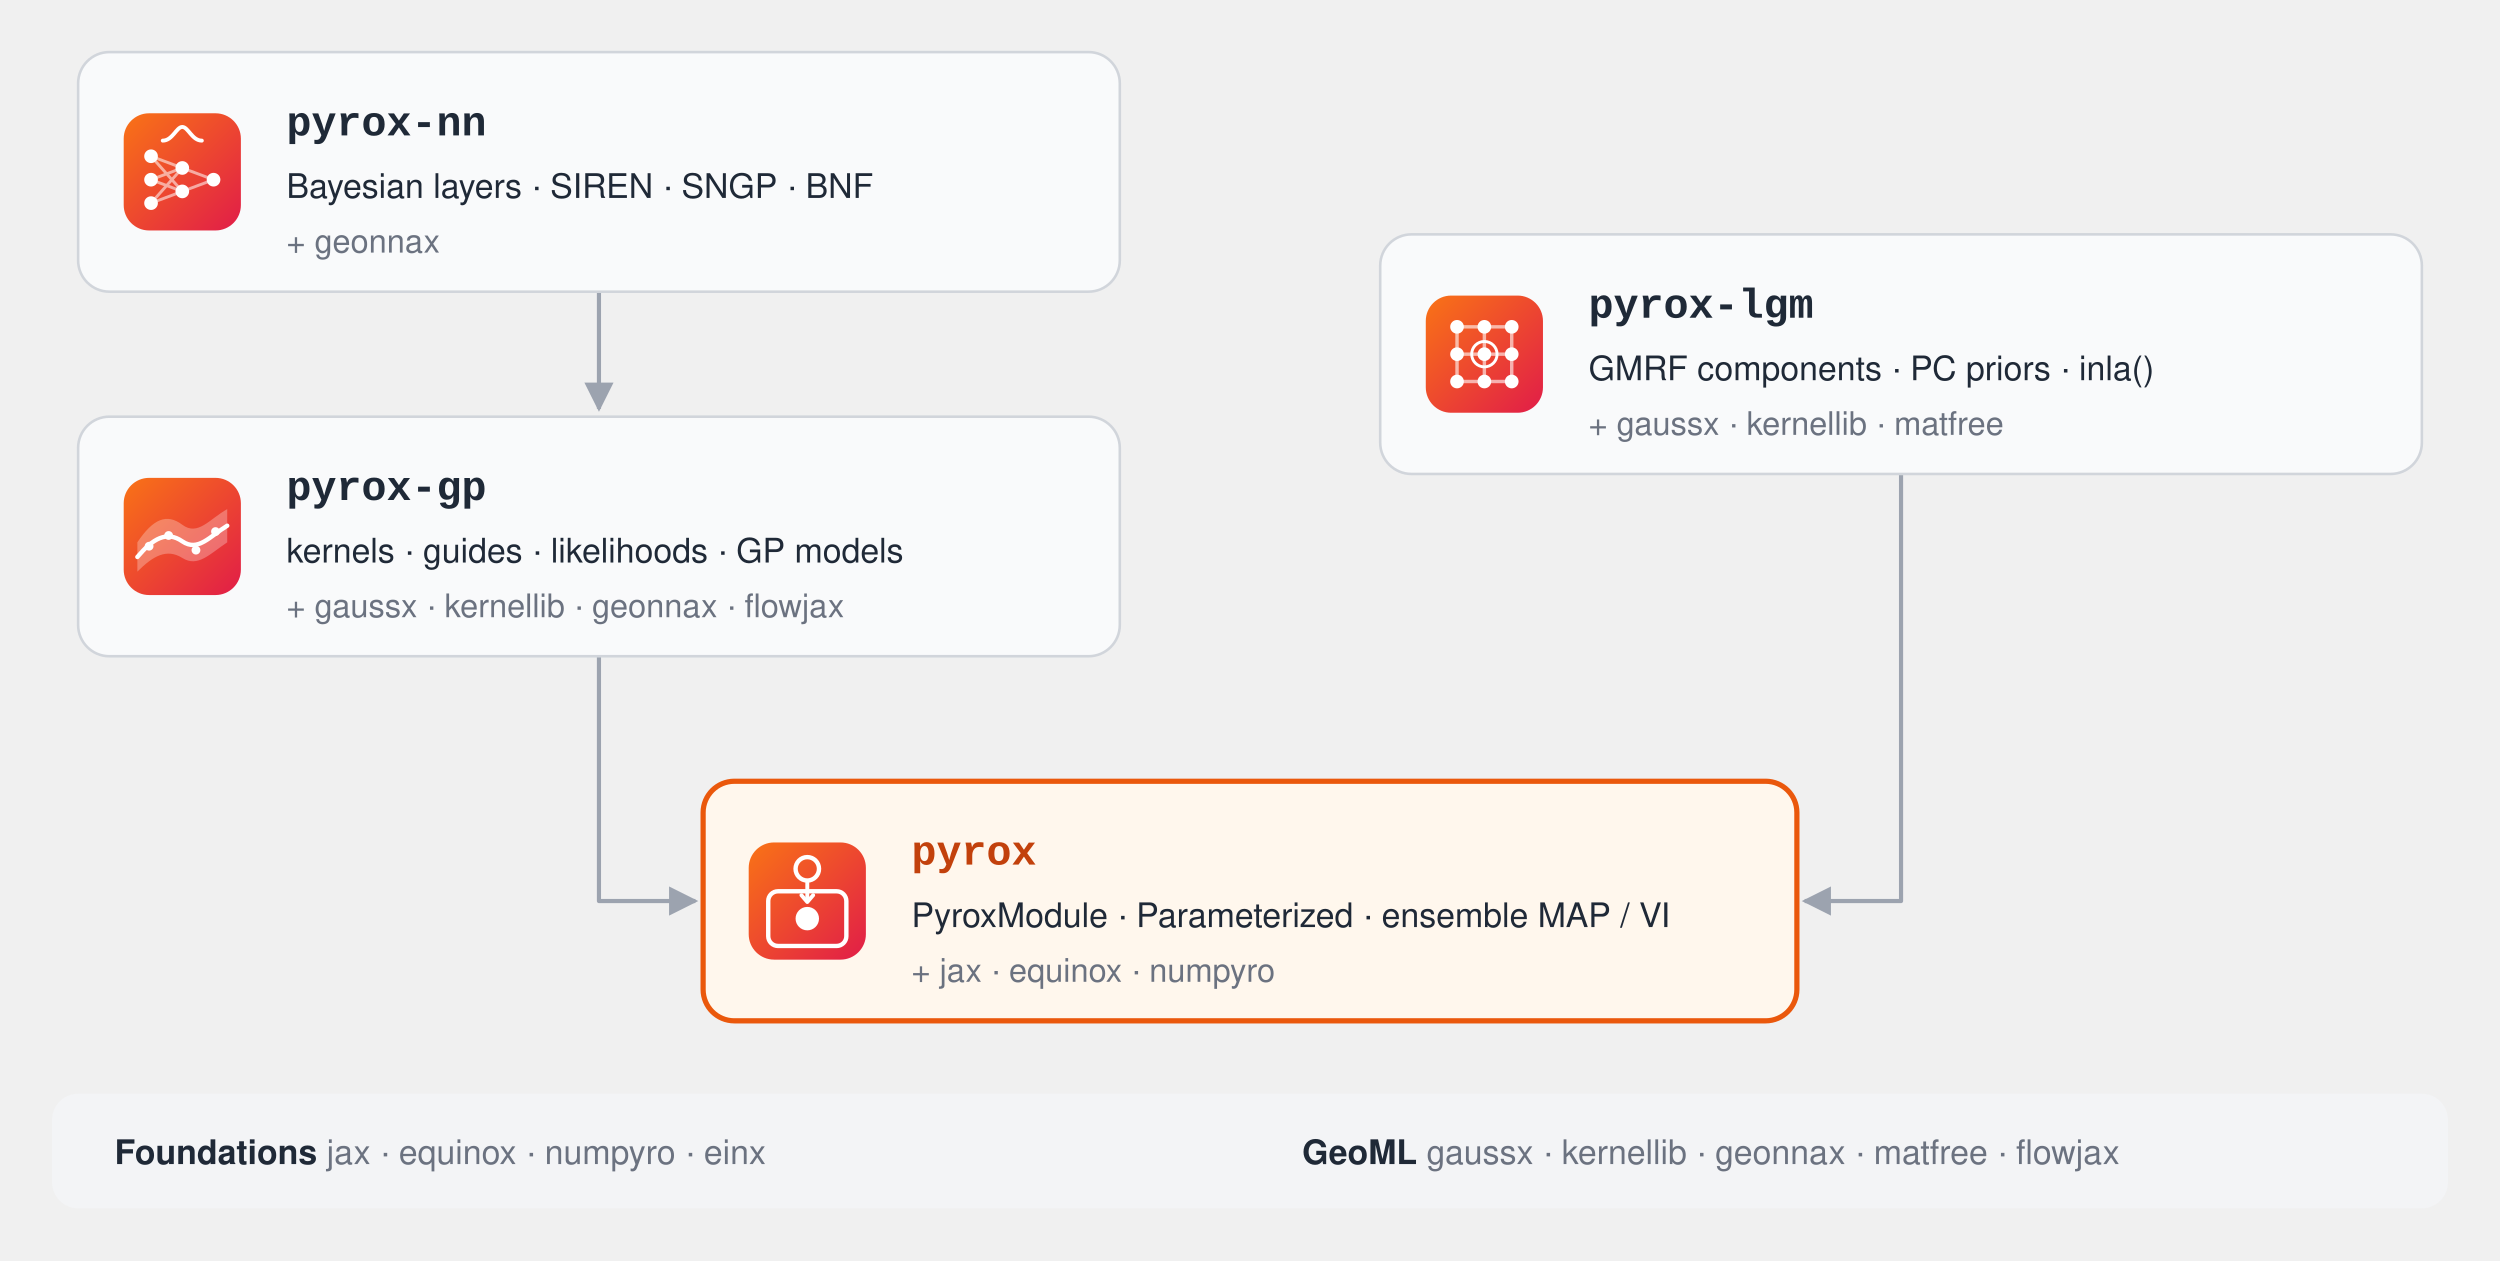
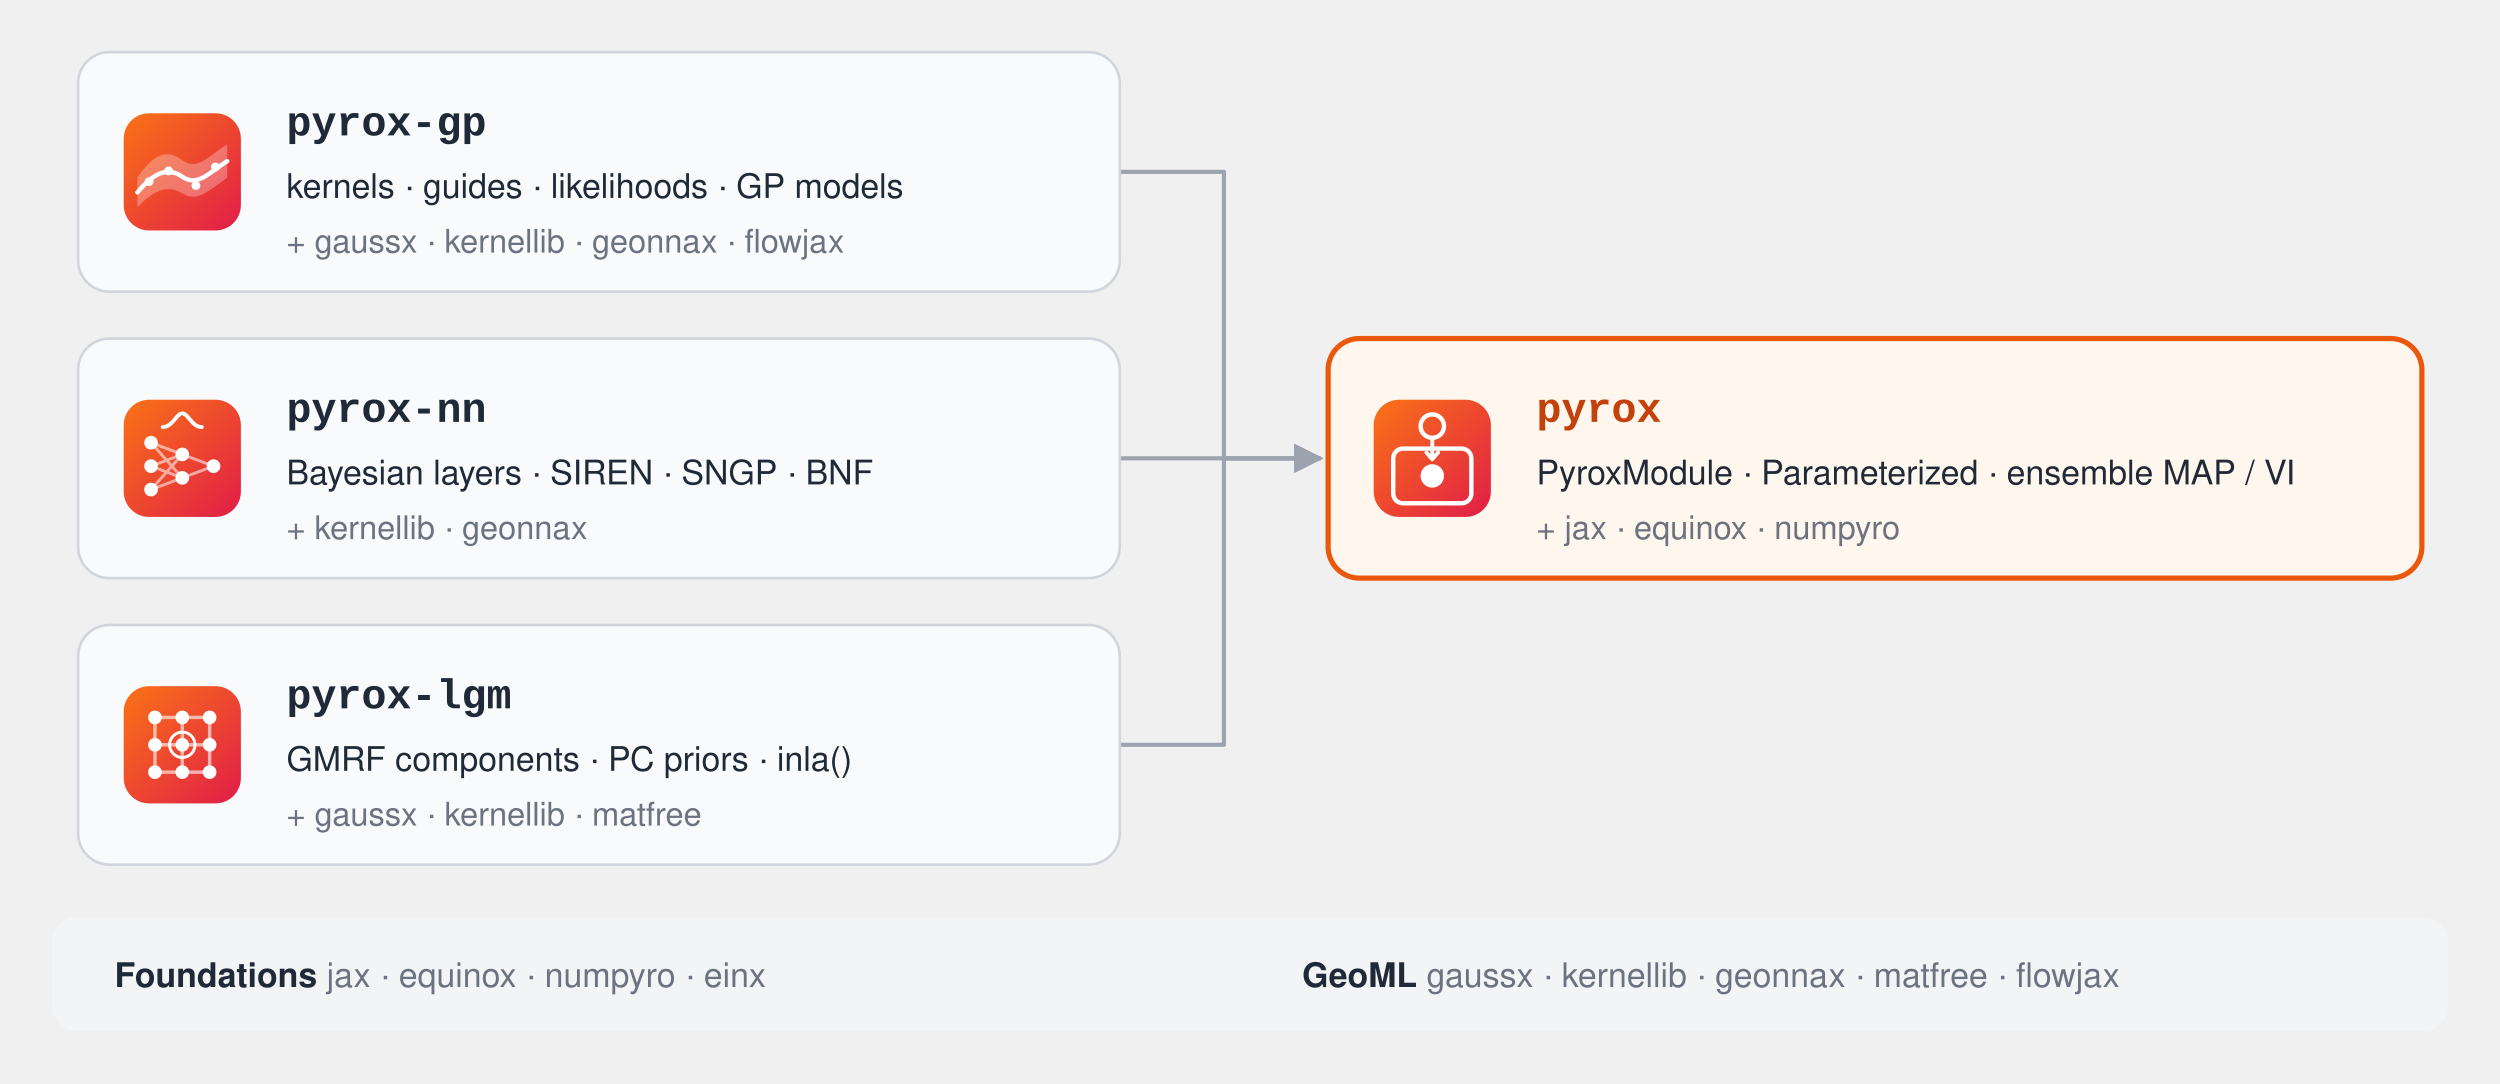
- <svg xmlns="http://www.w3.org/2000/svg" width="960" height="484" viewBox="0 0 960 484" role="img" aria-label="pyrox-nn builds on pyrox-gp, which builds on pyrox; pyrox-lgm builds on pyrox directly. All sit on JAX, Equinox and NumPyro and on the GeoML packages gaussx, kernellib and geonnax.">
+ <svg xmlns="http://www.w3.org/2000/svg" width="960" height="416" viewBox="0 0 960 416" role="img" aria-label="pyrox-gp, pyrox-nn and pyrox-lgm are siblings that each build on pyrox directly. All sit on JAX, Equinox and NumPyro and on the GeoML packages gaussx, kernellib and geonnax.">
  <defs>
    <marker id="layers-light-head" viewBox="0 0 10 10" refX="9" refY="5" markerWidth="7" markerHeight="7" orient="auto-start-reverse">
      <path d="M0 0 L10 5 L0 10 z" fill="#9CA3AF" />
    </marker>
  </defs>
-   <path d="M230 112 L230 157" fill="none" stroke="#9CA3AF" stroke-width="1.6" stroke-linejoin="round" marker-end="url(#layers-light-head)" />
-   <path d="M230 252 L230 346 L267 346" fill="none" stroke="#9CA3AF" stroke-width="1.6" stroke-linejoin="round" marker-end="url(#layers-light-head)" />
-   <path d="M730 182 L730 346 L693 346" fill="none" stroke="#9CA3AF" stroke-width="1.6" stroke-linejoin="round" marker-end="url(#layers-light-head)" />
+   <path d="M430 66 L470 66 L470 176 L507 176" fill="none" stroke="#9CA3AF" stroke-width="1.6" stroke-linejoin="round" marker-end="url(#layers-light-head)" />
+   <path d="M430 176 L507 176" fill="none" stroke="#9CA3AF" stroke-width="1.6" stroke-linejoin="round" marker-end="url(#layers-light-head)" />
+   <path d="M430 286 L470 286 L470 176 L507 176" fill="none" stroke="#9CA3AF" stroke-width="1.6" stroke-linejoin="round" marker-end="url(#layers-light-head)" />
  <rect x="30" y="20" width="400" height="92" rx="12" fill="#F9FAFB" stroke="#D1D5DB" stroke-width="1" />
+   <defs>
+     <linearGradient id="layers-light-pyrox-gp" x1="0" y1="0" x2="1" y2="1">
+       <stop offset="0" stop-color="#F97316" />
+       <stop offset="1" stop-color="#E11D48" />
+     </linearGradient>
+   </defs>
+   <g transform="translate(46 42) scale(0.375)">
+     <rect x="4" y="4" width="120" height="120" rx="26" fill="url(#layers-light-pyrox-gp)" />
+     <path d="M18 70 C34 46 48 40 64 52 C80 64 92 46 110 36 L110 70 C92 82 80 96 64 86 C48 76 34 84 18 100 Z" fill="#FFFFFF" fill-opacity="0.28" />
+     <path d="M18 85 C34 66 48 58 64 69 C80 80 92 64 110 53" fill="none" stroke="#FFFFFF" stroke-width="4.5" stroke-linecap="round" />
+     <circle cx="30" cy="74" r="4.5" fill="#FFFFFF" />
+     <circle cx="50" cy="63" r="4.5" fill="#FFFFFF" />
+     <circle cx="78" cy="78" r="4.5" fill="#FFFFFF" />
+     <circle cx="98" cy="59" r="4.5" fill="#FFFFFF" />
+   </g>
+   <text x="110" y="52" text-anchor="start" font-family="ui-monospace, SFMono-Regular, Menlo, Consolas, 'Liberation Mono', monospace" font-size="16" font-weight="700" fill="#1F2937" xml:space="preserve">pyrox-gp</text>
+   <text x="110" y="76" text-anchor="start" font-family="ui-sans-serif, -apple-system, 'Segoe UI', Helvetica, Arial, sans-serif" font-size="13" font-weight="400" fill="#1F2937" xml:space="preserve">kernels · guides · likelihoods · GP models</text>
+   <text x="110" y="97" text-anchor="start" font-family="ui-sans-serif, -apple-system, 'Segoe UI', Helvetica, Arial, sans-serif" font-size="12.5" font-weight="400" fill="#6B7280" xml:space="preserve">+ gaussx · kernellib · geonnax · flowjax</text>
+   <rect x="30" y="130" width="400" height="92" rx="12" fill="#F9FAFB" stroke="#D1D5DB" stroke-width="1" />
  <defs>
    <linearGradient id="layers-light-pyrox-nn" x1="0" y1="0" x2="1" y2="1">
      <stop offset="0" stop-color="#F97316" />
      <stop offset="1" stop-color="#E11D48" />
    </linearGradient>
  </defs>
-   <g transform="translate(46 42) scale(0.375)">
+   <g transform="translate(46 152) scale(0.375)">
    <rect x="4" y="4" width="120" height="120" rx="26" fill="url(#layers-light-pyrox-nn)" />
    <path d="M44 32 C54 32 58 18 64 18 C70 18 74 32 84 32" fill="none" stroke="#FFFFFF" stroke-width="4" stroke-linecap="round" />
    <path d="M32 48 L64 60 M32 48 L64 84 M32 72 L64 60 M32 72 L64 84 M32 96 L64 60 M32 96 L64 84 M64 60 L96 72 M64 84 L96 72" stroke="#FFFFFF" stroke-opacity="0.55" stroke-width="3" stroke-linecap="round" />
    <circle cx="32" cy="48" r="7" fill="#FFFFFF" />
    <circle cx="32" cy="72" r="7" fill="#FFFFFF" />
    <circle cx="32" cy="96" r="7" fill="#FFFFFF" />
    <circle cx="64" cy="60" r="7" fill="#FFFFFF" />
    <circle cx="64" cy="84" r="7" fill="#FFFFFF" />
    <circle cx="96" cy="72" r="7" fill="#FFFFFF" />
  </g>
-   <text x="110" y="52" text-anchor="start" font-family="ui-monospace, SFMono-Regular, Menlo, Consolas, 'Liberation Mono', monospace" font-size="16" font-weight="700" fill="#1F2937" xml:space="preserve">pyrox-nn</text>
-   <text x="110" y="76" text-anchor="start" font-family="ui-sans-serif, -apple-system, 'Segoe UI', Helvetica, Arial, sans-serif" font-size="13" font-weight="400" fill="#1F2937" xml:space="preserve">Bayesian layers · SIREN · SNGP · BNF</text>
-   <text x="110" y="97" text-anchor="start" font-family="ui-sans-serif, -apple-system, 'Segoe UI', Helvetica, Arial, sans-serif" font-size="12.5" font-weight="400" fill="#6B7280" xml:space="preserve">+ geonnax</text>
-   <rect x="30" y="160" width="400" height="92" rx="12" fill="#F9FAFB" stroke="#D1D5DB" stroke-width="1" />
-   <defs>
-     <linearGradient id="layers-light-pyrox-gp" x1="0" y1="0" x2="1" y2="1">
-       <stop offset="0" stop-color="#F97316" />
-       <stop offset="1" stop-color="#E11D48" />
-     </linearGradient>
-   </defs>
-   <g transform="translate(46 182) scale(0.375)">
-     <rect x="4" y="4" width="120" height="120" rx="26" fill="url(#layers-light-pyrox-gp)" />
-     <path d="M18 70 C34 46 48 40 64 52 C80 64 92 46 110 36 L110 70 C92 82 80 96 64 86 C48 76 34 84 18 100 Z" fill="#FFFFFF" fill-opacity="0.28" />
-     <path d="M18 85 C34 66 48 58 64 69 C80 80 92 64 110 53" fill="none" stroke="#FFFFFF" stroke-width="4.5" stroke-linecap="round" />
-     <circle cx="30" cy="74" r="4.5" fill="#FFFFFF" />
-     <circle cx="50" cy="63" r="4.5" fill="#FFFFFF" />
-     <circle cx="78" cy="78" r="4.5" fill="#FFFFFF" />
-     <circle cx="98" cy="59" r="4.5" fill="#FFFFFF" />
-   </g>
-   <text x="110" y="192" text-anchor="start" font-family="ui-monospace, SFMono-Regular, Menlo, Consolas, 'Liberation Mono', monospace" font-size="16" font-weight="700" fill="#1F2937" xml:space="preserve">pyrox-gp</text>
-   <text x="110" y="216" text-anchor="start" font-family="ui-sans-serif, -apple-system, 'Segoe UI', Helvetica, Arial, sans-serif" font-size="13" font-weight="400" fill="#1F2937" xml:space="preserve">kernels · guides · likelihoods · GP models</text>
-   <text x="110" y="237" text-anchor="start" font-family="ui-sans-serif, -apple-system, 'Segoe UI', Helvetica, Arial, sans-serif" font-size="12.5" font-weight="400" fill="#6B7280" xml:space="preserve">+ gaussx · kernellib · geonnax · flowjax</text>
-   <rect x="530" y="90" width="400" height="92" rx="12" fill="#F9FAFB" stroke="#D1D5DB" stroke-width="1" />
+   <text x="110" y="162" text-anchor="start" font-family="ui-monospace, SFMono-Regular, Menlo, Consolas, 'Liberation Mono', monospace" font-size="16" font-weight="700" fill="#1F2937" xml:space="preserve">pyrox-nn</text>
+   <text x="110" y="186" text-anchor="start" font-family="ui-sans-serif, -apple-system, 'Segoe UI', Helvetica, Arial, sans-serif" font-size="13" font-weight="400" fill="#1F2937" xml:space="preserve">Bayesian layers · SIREN · SNGP · BNF</text>
+   <text x="110" y="207" text-anchor="start" font-family="ui-sans-serif, -apple-system, 'Segoe UI', Helvetica, Arial, sans-serif" font-size="12.5" font-weight="400" fill="#6B7280" xml:space="preserve">+ kernellib · geonnax</text>
+   <rect x="30" y="240" width="400" height="92" rx="12" fill="#F9FAFB" stroke="#D1D5DB" stroke-width="1" />
  <defs>
    <linearGradient id="layers-light-pyrox-lgm" x1="0" y1="0" x2="1" y2="1">
      <stop offset="0" stop-color="#F97316" />
      <stop offset="1" stop-color="#E11D48" />
    </linearGradient>
  </defs>
-   <g transform="translate(546 112) scale(0.375)">
+   <g transform="translate(46 262) scale(0.375)">
    <rect x="4" y="4" width="120" height="120" rx="26" fill="url(#layers-light-pyrox-lgm)" />
    <path d="M36 36 L92 36 M36 64 L92 64 M36 92 L92 92 M36 36 L36 92 M64 36 L64 92 M92 36 L92 92" stroke="#FFFFFF" stroke-opacity="0.6" stroke-width="3.5" stroke-linecap="round" />
    <circle cx="36" cy="36" r="7" fill="#FFFFFF" />
    <circle cx="64" cy="36" r="7" fill="#FFFFFF" />
    <circle cx="92" cy="36" r="7" fill="#FFFFFF" />
    <circle cx="36" cy="64" r="7" fill="#FFFFFF" />
    <circle cx="92" cy="64" r="7" fill="#FFFFFF" />
    <circle cx="36" cy="92" r="7" fill="#FFFFFF" />
    <circle cx="64" cy="92" r="7" fill="#FFFFFF" />
    <circle cx="92" cy="92" r="7" fill="#FFFFFF" />
    <circle cx="64" cy="64" r="13" fill="none" stroke="#FFFFFF" stroke-width="3" />
    <circle cx="64" cy="64" r="7" fill="#FFFFFF" />
  </g>
-   <text x="610" y="122" text-anchor="start" font-family="ui-monospace, SFMono-Regular, Menlo, Consolas, 'Liberation Mono', monospace" font-size="16" font-weight="700" fill="#1F2937" xml:space="preserve">pyrox-lgm</text>
-   <text x="610" y="146" text-anchor="start" font-family="ui-sans-serif, -apple-system, 'Segoe UI', Helvetica, Arial, sans-serif" font-size="13" font-weight="400" fill="#1F2937" xml:space="preserve">GMRF components · PC priors · inla()</text>
-   <text x="610" y="167" text-anchor="start" font-family="ui-sans-serif, -apple-system, 'Segoe UI', Helvetica, Arial, sans-serif" font-size="12.5" font-weight="400" fill="#6B7280" xml:space="preserve">+ gaussx · kernellib · matfree</text>
-   <rect x="270" y="300" width="420" height="92" rx="12" fill="#FFF7ED" stroke="#EA580C" stroke-width="2" />
+   <text x="110" y="272" text-anchor="start" font-family="ui-monospace, SFMono-Regular, Menlo, Consolas, 'Liberation Mono', monospace" font-size="16" font-weight="700" fill="#1F2937" xml:space="preserve">pyrox-lgm</text>
+   <text x="110" y="296" text-anchor="start" font-family="ui-sans-serif, -apple-system, 'Segoe UI', Helvetica, Arial, sans-serif" font-size="13" font-weight="400" fill="#1F2937" xml:space="preserve">GMRF components · PC priors · inla()</text>
+   <text x="110" y="317" text-anchor="start" font-family="ui-sans-serif, -apple-system, 'Segoe UI', Helvetica, Arial, sans-serif" font-size="12.5" font-weight="400" fill="#6B7280" xml:space="preserve">+ gaussx · kernellib · matfree</text>
+   <rect x="510" y="130" width="420" height="92" rx="12" fill="#FFF7ED" stroke="#EA580C" stroke-width="2" />
  <defs>
    <linearGradient id="layers-light-pyrox" x1="0" y1="0" x2="1" y2="1">
      <stop offset="0" stop-color="#F97316" />
      <stop offset="1" stop-color="#E11D48" />
    </linearGradient>
  </defs>
-   <g transform="translate(286 322) scale(0.375)">
+   <g transform="translate(526 152) scale(0.375)">
    <rect x="4" y="4" width="120" height="120" rx="26" fill="url(#layers-light-pyrox)" />
    <rect x="24" y="54" width="80" height="56" rx="10" fill="none" stroke="#FFFFFF" stroke-width="4.5" />
    <circle cx="64" cy="31" r="12" fill="none" stroke="#FFFFFF" stroke-width="4.5" />
    <path d="M64 44 L64 63" stroke="#FFFFFF" stroke-width="4" stroke-linecap="round" />
    <path d="M58 58 L64 65 L70 58" fill="none" stroke="#FFFFFF" stroke-width="4" stroke-linecap="round" stroke-linejoin="round" />
    <circle cx="64" cy="82" r="12" fill="#FFFFFF" />
  </g>
-   <text x="350" y="332" text-anchor="start" font-family="ui-monospace, SFMono-Regular, Menlo, Consolas, 'Liberation Mono', monospace" font-size="16" font-weight="700" fill="#C2410C" xml:space="preserve">pyrox</text>
-   <text x="350" y="356" text-anchor="start" font-family="ui-sans-serif, -apple-system, 'Segoe UI', Helvetica, Arial, sans-serif" font-size="13" font-weight="400" fill="#1F2937" xml:space="preserve">PyroxModule · Parameterized · ensemble MAP / VI</text>
-   <text x="350" y="377" text-anchor="start" font-family="ui-sans-serif, -apple-system, 'Segoe UI', Helvetica, Arial, sans-serif" font-size="12.5" font-weight="400" fill="#6B7280" xml:space="preserve">+ jax · equinox · numpyro</text>
-   <rect x="20" y="420" width="920" height="44" rx="10" fill="#F3F4F6" />
-   <text x="44" y="447" font-family="ui-sans-serif, -apple-system, 'Segoe UI', Helvetica, Arial, sans-serif" font-size="13" fill="#6B7280">
+   <text x="590" y="162" text-anchor="start" font-family="ui-monospace, SFMono-Regular, Menlo, Consolas, 'Liberation Mono', monospace" font-size="16" font-weight="700" fill="#C2410C" xml:space="preserve">pyrox</text>
+   <text x="590" y="186" text-anchor="start" font-family="ui-sans-serif, -apple-system, 'Segoe UI', Helvetica, Arial, sans-serif" font-size="13" font-weight="400" fill="#1F2937" xml:space="preserve">PyroxModule · Parameterized · ensemble MAP / VI</text>
+   <text x="590" y="207" text-anchor="start" font-family="ui-sans-serif, -apple-system, 'Segoe UI', Helvetica, Arial, sans-serif" font-size="12.5" font-weight="400" fill="#6B7280" xml:space="preserve">+ jax · equinox · numpyro</text>
+   <rect x="20" y="352" width="920" height="44" rx="10" fill="#F3F4F6" />
+   <text x="44" y="379" font-family="ui-sans-serif, -apple-system, 'Segoe UI', Helvetica, Arial, sans-serif" font-size="13" fill="#6B7280">
    <tspan font-weight="700" fill="#1F2937">Foundations</tspan>  jax · equinox · numpyro · einx</text>
-   <text x="500" y="447" font-family="ui-sans-serif, -apple-system, 'Segoe UI', Helvetica, Arial, sans-serif" font-size="13" fill="#6B7280">
+   <text x="500" y="379" font-family="ui-sans-serif, -apple-system, 'Segoe UI', Helvetica, Arial, sans-serif" font-size="13" fill="#6B7280">
    <tspan font-weight="700" fill="#1F2937">GeoML</tspan>  gaussx · kernellib · geonnax · matfree · flowjax</text>
</svg>
